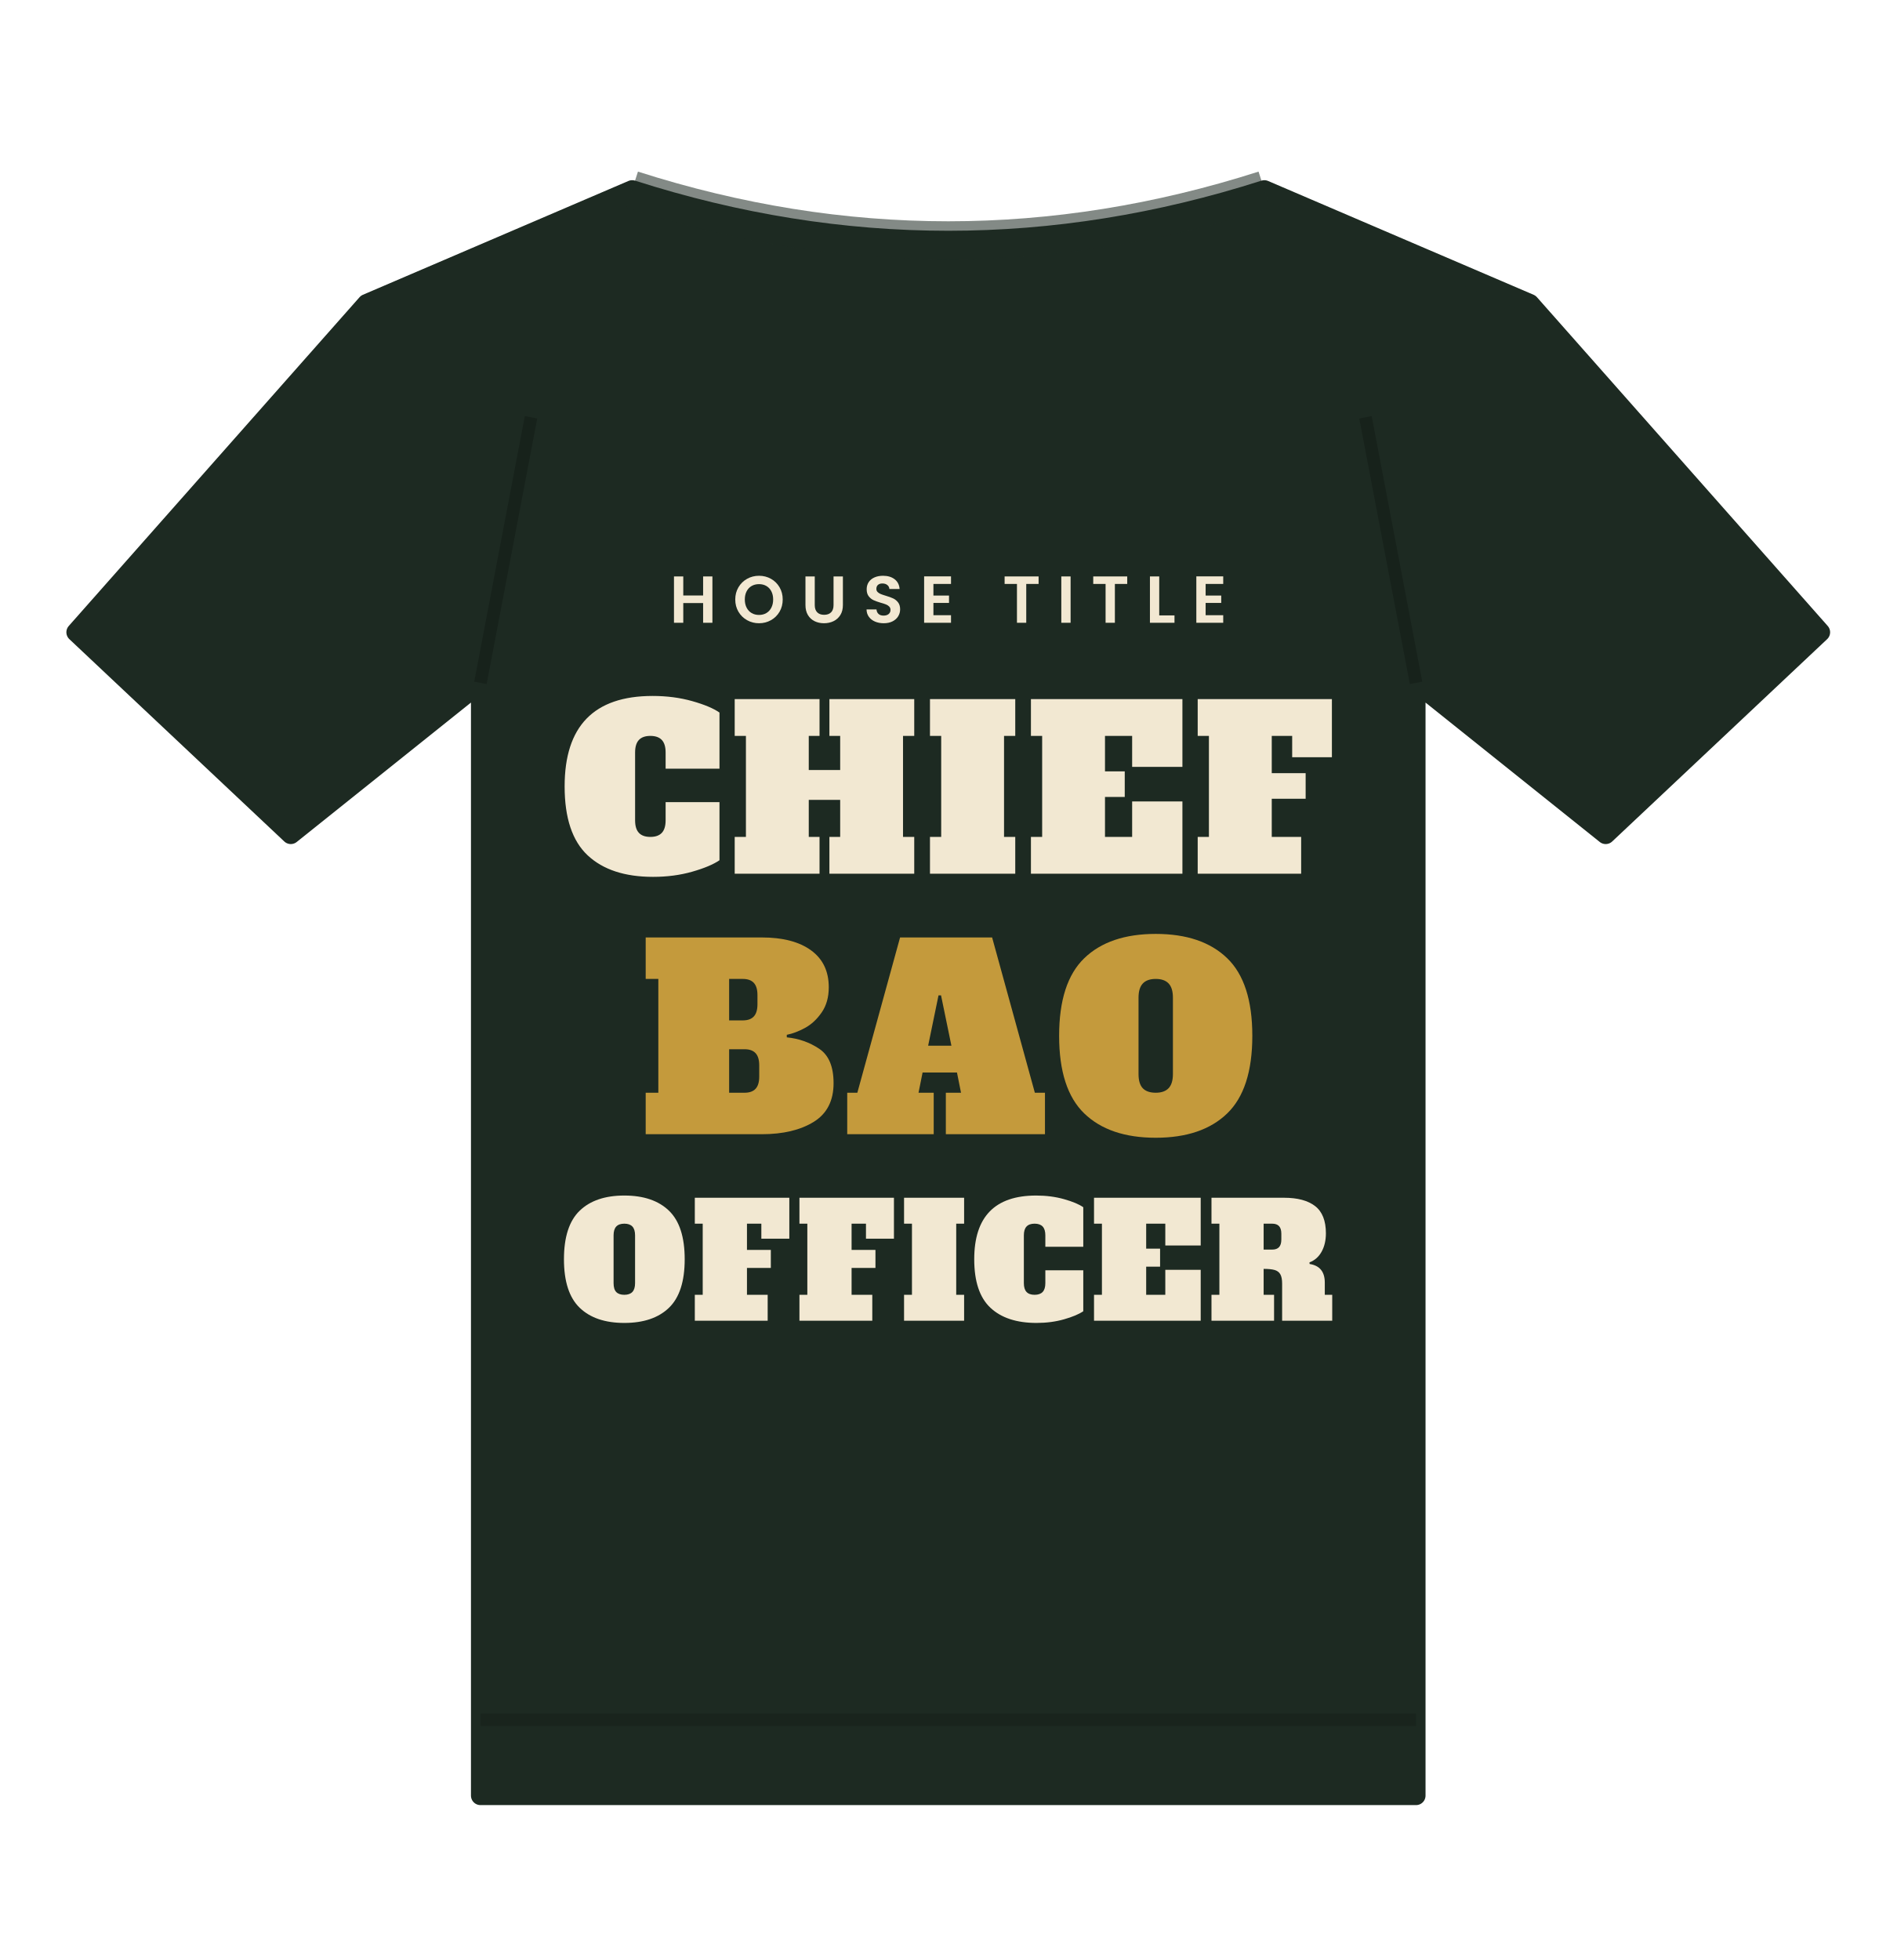
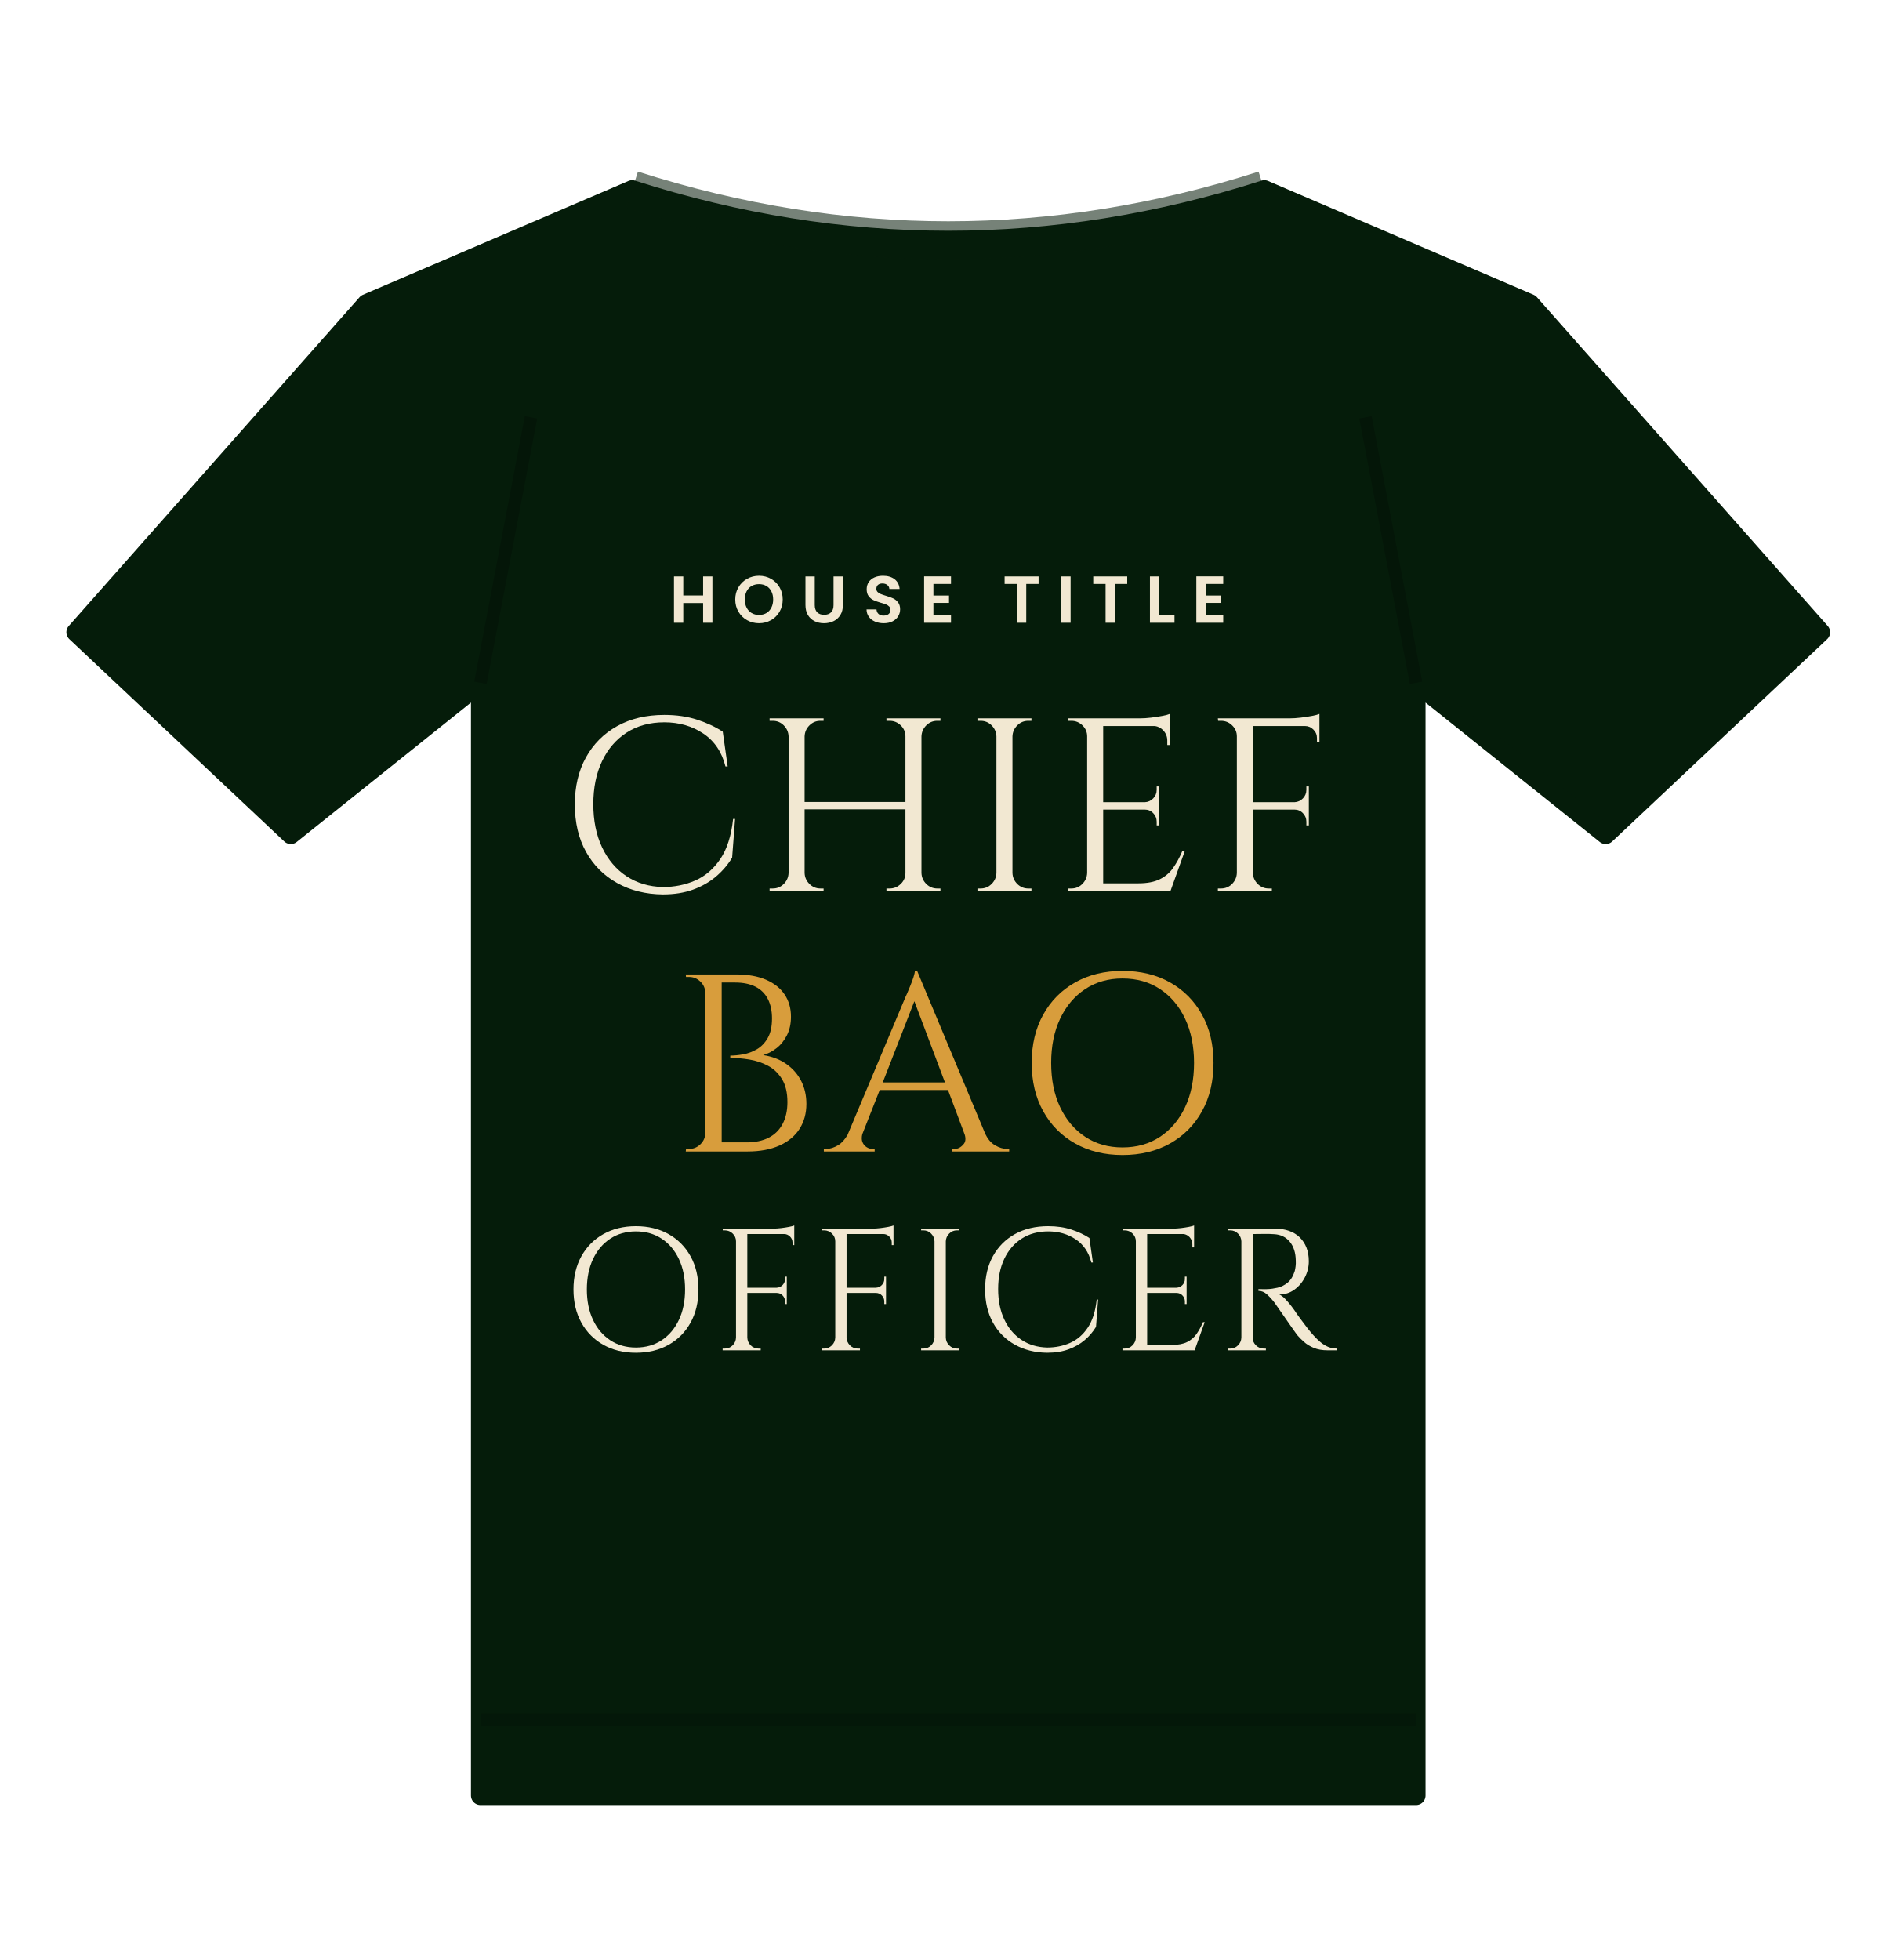
<svg xmlns="http://www.w3.org/2000/svg" viewBox="0 0 300 310">
-   <path d="M100,30 L58,48 L12,100 L46,132 L76,108 L76,284 L224,284 L224,108 L254,132 L288,100 L242,48 L200,30 Q150,46 100,30 Z" fill="#1D2A22" stroke="#1D2A22" stroke-width="3" stroke-linejoin="round" />
+   <path d="M100,30 L58,48 L12,100 L46,132 L76,108 L76,284 L224,284 L224,108 L254,132 L288,100 L242,48 L200,30 Q150,46 100,30 Z" fill="#051C0A" stroke="#051C0A" stroke-width="3" stroke-linejoin="round" />
  <path d="M76,108 L84,66 M224,108 L216,66" stroke="#00000033" stroke-width="2" fill="none" />
  <path d="M76,272 L224,272" stroke="#00000022" stroke-width="2" fill="none" />
-   <path d="M100,30 Q150,46 200,30" fill="none" stroke="#1D2A22" stroke-width="6" opacity=".55" />
+   <path d="M100,30 Q150,46 200,30" fill="none" stroke="#051C0A" stroke-width="6" opacity=".55" />
  <g fill="#F2E8D2">
    <path transform="translate(105.89 98.5) scale(0.0105 -0.0105)" d="M648 698V0H508V297H209V0H69V698H209V411H508V698Z" />
    <path transform="translate(115.94 98.5) scale(0.0105 -0.0105)" d="M35 351Q35 453 83 534.5Q131 616 213 662Q295 708 393 708Q492 708 573.5 662Q655 616 702.5 534.5Q750 453 750 351Q750 248 702.5 166.5Q655 85 573 39Q491 -7 393 -7Q295 -7 213 39Q131 85 83 166.5Q35 248 35 351ZM606 351Q606 421 579 473.5Q552 526 504 554Q456 582 393 582Q330 582 281.5 554Q233 526 206 473.5Q179 421 179 351Q179 281 206 228Q233 175 281.5 146.5Q330 118 393 118Q456 118 504 146.5Q552 175 579 228Q606 281 606 351Z" />
    <path transform="translate(126.71 98.5) scale(0.0105 -0.0105)" d="M207 698V266Q207 195 244 157.5Q281 120 348 120Q416 120 453 157.5Q490 195 490 266V698H631V267Q631 178 592.5 116.5Q554 55 489.5 24Q425 -7 346 -7Q268 -7 204.5 24Q141 55 104 116.5Q67 178 67 267V698Z" />
    <path transform="translate(136.54 98.5) scale(0.0105 -0.0105)" d="M51 201H201Q204 158 231.5 133Q259 108 307 108Q356 108 384 131.5Q412 155 412 193Q412 224 393 244Q374 264 345.5 275.5Q317 287 267 301Q199 321 156.5 340.5Q114 360 83.5 399.5Q53 439 53 505Q53 567 84 613Q115 659 171 683.5Q227 708 299 708Q407 708 474.5 655.5Q542 603 549 509H395Q393 545 364.5 568.5Q336 592 289 592Q248 592 223.5 571Q199 550 199 510Q199 482 217.5 463.5Q236 445 263.5 433.5Q291 422 341 407Q409 387 452 367Q495 347 526 307Q557 267 557 202Q557 146 528 98Q499 50 443 21.5Q387 -7 310 -7Q237 -7 178.5 18Q120 43 86 90Q52 137 51 201Z" />
    <path transform="translate(145.46 98.5) scale(0.0105 -0.0105)" d="M209 585V410H444V299H209V114H474V0H69V699H474V585Z" />
    <path transform="translate(158.58 98.5) scale(0.0105 -0.0105)" d="M544 698V585H358V0H218V585H32V698Z" />
    <path transform="translate(167.16 98.5) scale(0.0105 -0.0105)" d="M209 698V0H69V698Z" />
    <path transform="translate(172.6 98.5) scale(0.0105 -0.0105)" d="M544 698V585H358V0H218V585H32V698Z" />
    <path transform="translate(181.18 98.5) scale(0.0105 -0.0105)" d="M209 111H439V0H69V698H209Z" />
    <path transform="translate(188.52 98.5) scale(0.0105 -0.0105)" d="M209 585V410H444V299H209V114H474V0H69V699H474V585Z" />
  </g>
  <g fill="#F2E8D2">
-     <path transform="translate(88.82 138.19) scale(0.0355 -0.0355)" d="M14 389Q14 792 406 792Q501 792 582.5 769Q664 746 704 718V468H464V540Q464 578 447 596Q430 614 396 614Q362 614 345 596Q328 578 328 540V238Q328 200 345 182Q362 164 396 164Q430 164 447 182Q464 200 464 238V319H704V60Q663 32 582.5 9Q502 -14 408 -14Q219 -14 116.5 82Q14 178 14 389Z" />
-     <path transform="translate(115.51 138.19) scale(0.0355 -0.0355)" d="M820 614H770V164H820V0H442V164H490V329H350V164H398V0H20V164H70V614H20V778H398V614H350V462H490V614H442V778H820Z" />
-     <path transform="translate(146.4 138.19) scale(0.0355 -0.0355)" d="M20 0V164H70V614H20V778H400V614H350V164H400V0Z" />
-     <path transform="translate(162.37 138.19) scale(0.0355 -0.0355)" d="M20 0V164H70V614H20V778H695V476H471V614H350V456H438V342H350V164H471V322H695V0Z" />
-     <path transform="translate(188.75 138.19) scale(0.0355 -0.0355)" d="M20 0V164H70V614H20V778H618V519H441V614H350V448H501V334H350V164H481V0Z" />
+     <path transform="translate(88.59 140.92) scale(0.039 -0.039)" d="M710 292 698 135Q672 92 632.5 58.5Q593 25 539.5 5.5Q486 -14 417 -14Q313 -13 232 32Q151 77 105.5 158.5Q60 240 60 351Q60 460 105 541.5Q150 623 231.5 668.5Q313 714 423 714Q497 714 556.5 694.5Q616 675 660 646L680 505H671Q649 593 581 638.5Q513 684 423 684Q335 684 270.5 642.5Q206 601 170.5 526.5Q135 452 135 352Q135 252 170.5 177Q206 102 269.5 60Q333 18 417 16Q488 16 548.5 42.5Q609 69 650 129.5Q691 190 702 292Z" />
+     <path transform="translate(119.4 140.92) scale(0.039 -0.039)" d="M137 73V627Q136 653 117.5 671.5Q99 690 73 690H60V700H279V690H266Q240 690 221.5 671.5Q203 653 202 627V361H611V627Q611 653 592 671.5Q573 690 547 690H534V700H753V690H740Q714 690 695.5 671.5Q677 653 676 627V73Q677 47 695.5 28.5Q714 10 740 10H753V0H534V10H547Q573 10 592 28.5Q611 47 611 73V331H202V73Q203 47 221.5 28.5Q240 10 266 10H279V0H60V10H73Q99 10 117.5 28.5Q136 47 137 73Z" />
+     <path transform="translate(152.28 140.92) scale(0.039 -0.039)" d="M137 73V627Q136 653 117.5 671.5Q99 690 73 690H60V700H279V690H266Q240 690 221.5 671.5Q203 653 202 627V73Q203 47 221.5 28.5Q240 10 266 10H279V0H60V10H73Q99 10 117.5 28.5Q136 47 137 73Z" />
+     <path transform="translate(166.63 140.92) scale(0.039 -0.039)" d="M533 162 475 0H60V10H73Q99 10 117.5 28.5Q136 47 137 73V627Q137 653 118 671.5Q99 690 73 690H61L60 700H350Q372 700 396.5 703Q421 706 442 710Q463 714 472 718V592H462V610Q462 634 445 652Q431 666 412 669H202V360H371Q391 361 405 375.5Q419 390 419 410V424H429V266H419V281Q419 301 405 315.5Q391 330 371 330H202V31H345Q398 31 431.5 47.5Q465 64 486 94Q507 124 523 162Z" />
+     <path transform="translate(190.31 140.92) scale(0.039 -0.039)" d="M429 424V266H419V281Q419 301 405 315.5Q391 330 371 330H202V73Q203 47 221.5 28.5Q240 10 266 10H279V0H60V10H73Q99 10 117.5 28.5Q136 47 137 73V627Q137 653 118 671.5Q99 690 73 690H61L60 700H350Q372 700 396.5 703Q421 706 442 710Q463 714 472 718V605H462V620Q462 640 447.5 654.5Q433 669 413 669H202V360H371Q391 361 405 375.5Q419 390 419 410V424Z" />
  </g>
-   <g fill="#C49A3C">
-     <path transform="translate(101.34 179.39) scale(0.04 -0.04)" d="M20 164H70V614H20V778H479Q604 778 674 727Q744 676 744 581Q744 522 716 481.5Q688 441 650.5 420.5Q613 400 578 393V383Q649 376 706 338Q763 300 763 202Q763 97 684 48.5Q605 0 479 0H20ZM404 450Q433 450 447.5 465.5Q462 481 462 514V550Q462 583 447.5 598.5Q433 614 404 614H350V450ZM411 164Q440 164 454.5 179.5Q469 195 469 228V272Q469 305 454.5 320.5Q440 336 411 336H350V164Z" />
-     <path transform="translate(133.54 179.39) scale(0.04 -0.04)" d="M754 164H794V0H402V164H462L446 244H310L294 164H354V0H12V164H52L221 778H585ZM332 350H424L383 549H373Z" />
-     <path transform="translate(166.98 179.39) scale(0.04 -0.04)" d="M14 389Q14 600 113.5 696Q213 792 396 792Q579 792 678.5 696Q778 600 778 389Q778 178 678.5 82Q579 -14 396 -14Q213 -14 113.5 82Q14 178 14 389ZM464 238V540Q464 578 447 596Q430 614 396 614Q362 614 345 596Q328 578 328 540V238Q328 199 345 181.5Q362 164 396 164Q430 164 447 182Q464 200 464 238Z" />
+   <g fill="#D89D3C">
+     <path transform="translate(106.08 182.12) scale(0.04 -0.04)" d="M137 73V627Q137 653 118 671.5Q99 690 73 690H61L60 700H259Q329 700 377.5 679Q426 658 451 620.5Q476 583 476 533Q476 491 460 459.5Q444 428 419 408.5Q394 389 366 381Q419 373 457.5 346Q496 319 516.5 278.5Q537 238 537 188Q537 132 510 89.5Q483 47 430.5 23.5Q378 0 304 0H60L61 10H73Q99 10 118 28.5Q137 47 137 73ZM202 668V36H300Q352 36 388 54.5Q424 73 443 109Q462 145 462 195Q462 251 440.5 286Q419 321 385 339Q351 357 311.5 363.5Q272 370 236 370V379Q259 379 287 384Q315 389 341 404Q367 419 384 448.5Q401 478 401 526Q401 571 384.5 603Q368 635 335.5 651.5Q303 668 255 668Z" />
+     <path transform="translate(130.72 182.12) scale(0.04 -0.04)" d="M359 714 627 73Q642 39 667 24.5Q692 10 715 10H723V0H498V10H507Q526 10 541 27Q555 41 547 67L481 243H211L142 68Q138 51 142 39Q147 25 158.5 17.5Q170 10 182 10H191V0H-10V10H-1Q22 10 47 25Q68 38 84 66L313 611L319 624Q324 636 331.5 654Q339 672 344.5 689Q350 706 350 714ZM223 273H469L348 594Z" />
+     <path transform="translate(160.4 182.12) scale(0.04 -0.04)" d="M429 714Q536 714 617 668.5Q698 623 743.5 541Q789 459 789 350Q789 241 743.5 159Q698 77 617 31.5Q536 -14 429 -14Q323 -14 242 31.5Q161 77 115.5 159Q70 241 70 350Q70 459 115.5 541Q161 623 242 668.5Q323 714 429 714ZM429 16Q514 16 577.5 58Q641 100 676.5 175Q712 250 712 350Q712 450 676.5 525Q641 600 577.5 642Q514 684 429 684Q345 684 281.5 642Q218 600 182.5 525Q147 450 147 350Q147 250 182.5 175Q218 100 281.5 58Q345 16 429 16Z" />
  </g>
  <g fill="#F2E8D2">
-     <path transform="translate(88.86 208.89) scale(0.025 -0.025)" d="M14 389Q14 600 113.5 696Q213 792 396 792Q579 792 678.5 696Q778 600 778 389Q778 178 678.5 82Q579 -14 396 -14Q213 -14 113.5 82Q14 178 14 389ZM464 238V540Q464 578 447 596Q430 614 396 614Q362 614 345 596Q328 578 328 540V238Q328 199 345 181.5Q362 164 396 164Q430 164 447 182Q464 200 464 238Z" />
-     <path transform="translate(109.41 208.89) scale(0.025 -0.025)" d="M20 0V164H70V614H20V778H618V519H441V614H350V448H501V334H350V164H481V0Z" />
-     <path transform="translate(125.96 208.89) scale(0.025 -0.025)" d="M20 0V164H70V614H20V778H618V519H441V614H350V448H501V334H350V164H481V0Z" />
-     <path transform="translate(142.51 208.89) scale(0.025 -0.025)" d="M20 0V164H70V614H20V778H400V614H350V164H400V0Z" />
-     <path transform="translate(153.76 208.89) scale(0.025 -0.025)" d="M14 389Q14 792 406 792Q501 792 582.5 769Q664 746 704 718V468H464V540Q464 578 447 596Q430 614 396 614Q362 614 345 596Q328 578 328 540V238Q328 200 345 182Q362 164 396 164Q430 164 447 182Q464 200 464 238V319H704V60Q663 32 582.5 9Q502 -14 408 -14Q219 -14 116.5 82Q14 178 14 389Z" />
-     <path transform="translate(172.56 208.89) scale(0.025 -0.025)" d="M20 0V164H70V614H20V778H695V476H471V614H350V456H438V342H350V164H471V322H695V0Z" />
-     <path transform="translate(191.14 208.89) scale(0.025 -0.025)" d="M20 164H70V614H20V778H479Q608 778 676 725Q744 672 744 553Q744 486 717 437Q690 388 640 369L641 359Q737 344 737 241V164H784V0H467V235Q467 274 455.5 294Q444 314 419.5 321Q395 328 350 328V164H416V0H20ZM404 450Q433 450 447.5 465.5Q462 481 462 514V550Q462 583 447.5 598.5Q433 614 404 614H350V450Z" />
+     <path transform="translate(88.79 213.57) scale(0.0275 -0.0275)" d="M429 714Q536 714 617 668.5Q698 623 743.5 541Q789 459 789 350Q789 241 743.5 159Q698 77 617 31.5Q536 -14 429 -14Q323 -14 242 31.5Q161 77 115.5 159Q70 241 70 350Q70 459 115.5 541Q161 623 242 668.5Q323 714 429 714ZM429 16Q514 16 577.5 58Q641 100 676.5 175Q712 250 712 350Q712 450 676.5 525Q641 600 577.5 642Q514 684 429 684Q345 684 281.5 642Q218 600 182.5 525Q147 450 147 350Q147 250 182.5 175Q218 100 281.5 58Q345 16 429 16Z" />
+     <path transform="translate(112.66 213.57) scale(0.0275 -0.0275)" d="M429 424V266H419V281Q419 301 405 315.5Q391 330 371 330H202V73Q203 47 221.5 28.5Q240 10 266 10H279V0H60V10H73Q99 10 117.5 28.5Q136 47 137 73V627Q137 653 118 671.5Q99 690 73 690H61L60 700H350Q372 700 396.5 703Q421 706 442 710Q463 714 472 718V605H462V620Q462 640 447.5 654.5Q433 669 413 669H202V360H371Q391 361 405 375.5Q419 390 419 410V424Z" />
+     <path transform="translate(128.36 213.57) scale(0.0275 -0.0275)" d="M429 424V266H419V281Q419 301 405 315.5Q391 330 371 330H202V73Q203 47 221.5 28.5Q240 10 266 10H279V0H60V10H73Q99 10 117.5 28.5Q136 47 137 73V627Q137 653 118 671.5Q99 690 73 690H61L60 700H350Q372 700 396.5 703Q421 706 442 710Q463 714 472 718V605H462V620Q462 640 447.5 654.5Q433 669 413 669H202V360H371Q391 361 405 375.5Q419 390 419 410V424Z" />
+     <path transform="translate(144.06 213.57) scale(0.0275 -0.0275)" d="M137 73V627Q136 653 117.5 671.5Q99 690 73 690H60V700H279V690H266Q240 690 221.5 671.5Q203 653 202 627V73Q203 47 221.5 28.5Q240 10 266 10H279V0H60V10H73Q99 10 117.5 28.5Q136 47 137 73Z" />
+     <path transform="translate(154.18 213.57) scale(0.0275 -0.0275)" d="M710 292 698 135Q672 92 632.5 58.5Q593 25 539.5 5.5Q486 -14 417 -14Q313 -13 232 32Q151 77 105.5 158.5Q60 240 60 351Q60 460 105 541.5Q150 623 231.5 668.5Q313 714 423 714Q497 714 556.5 694.5Q616 675 660 646L680 505H671Q649 593 581 638.5Q513 684 423 684Q335 684 270.5 642.5Q206 601 170.5 526.5Q135 452 135 352Q135 252 170.5 177Q206 102 269.5 60Q333 18 417 16Q488 16 548.5 42.5Q609 69 650 129.5Q691 190 702 292Z" />
+     <path transform="translate(175.91 213.57) scale(0.0275 -0.0275)" d="M533 162 475 0H60V10H73Q99 10 117.5 28.5Q136 47 137 73V627Q137 653 118 671.5Q99 690 73 690H61L60 700H350Q372 700 396.5 703Q421 706 442 710Q463 714 472 718V592H462V610Q462 634 445 652Q431 666 412 669H202V360H371Q391 361 405 375.5Q419 390 419 410V424H429V266H419V281Q419 301 405 315.5Q391 330 371 330H202V31H345Q398 31 431.5 47.5Q465 64 486 94Q507 124 523 162Z" />
+     <path transform="translate(192.6 213.57) scale(0.0275 -0.0275)" d="M137 73V627Q136 653 117.5 671.5Q99 690 73 690H60V700H330Q375 700 411.5 687Q448 674 473 649.5Q498 625 511.5 590.5Q525 556 525 512Q525 464 502.5 420Q480 376 441.5 348.5Q403 321 355 321Q372 314 392 292.5Q412 271 427 251L441 232Q454 212 474.5 184Q495 156 516 129Q537 102 552 86Q572 64 592 47Q612 30 635.5 20Q659 10 688 10V0H633Q587 0 553.5 14Q520 28 497 48.5Q474 69 458 88Q455 92 441.5 111Q428 130 409.5 156.5Q391 183 373 209Q355 235 342 253.5Q329 272 327 275Q308 300 285 321Q262 342 235 342V352H251Q266 351 288 352Q314 353 345 360Q376 367 403 389Q430 411 444 456Q447 467 449 483.5Q451 500 450 516Q449 584 415.5 624.5Q382 665 326 668Q298 670 268.5 669.5Q239 669 219 669H202V73Q202 47 221 28.5Q240 10 266 10H278V0H60V10H73Q99 10 117.5 28.5Q136 47 137 73Z" />
  </g>
</svg>
